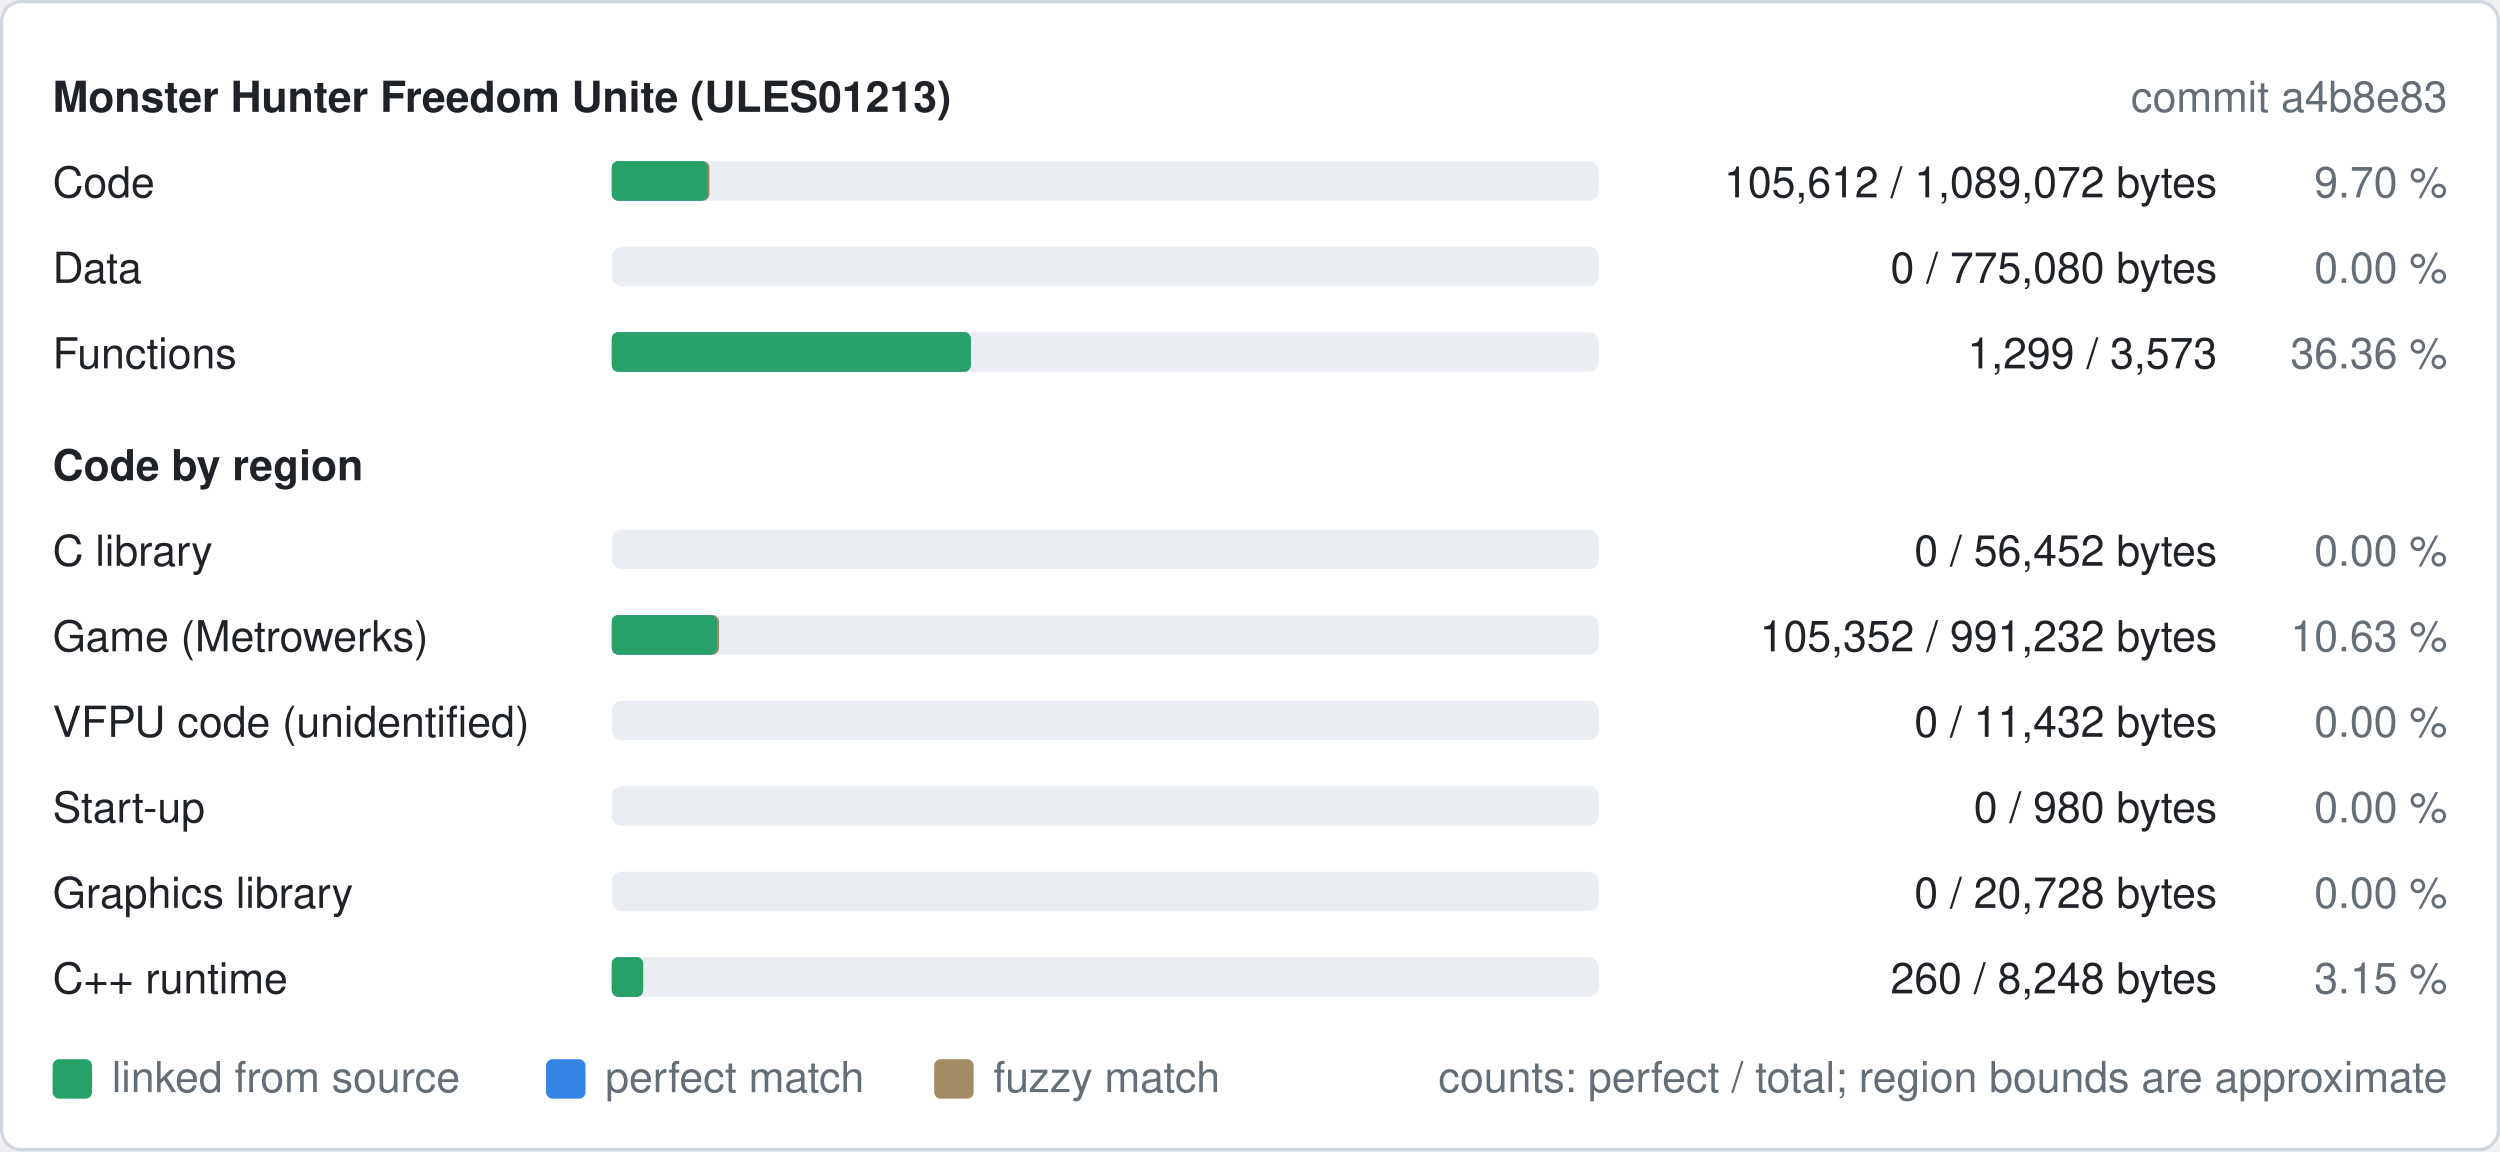
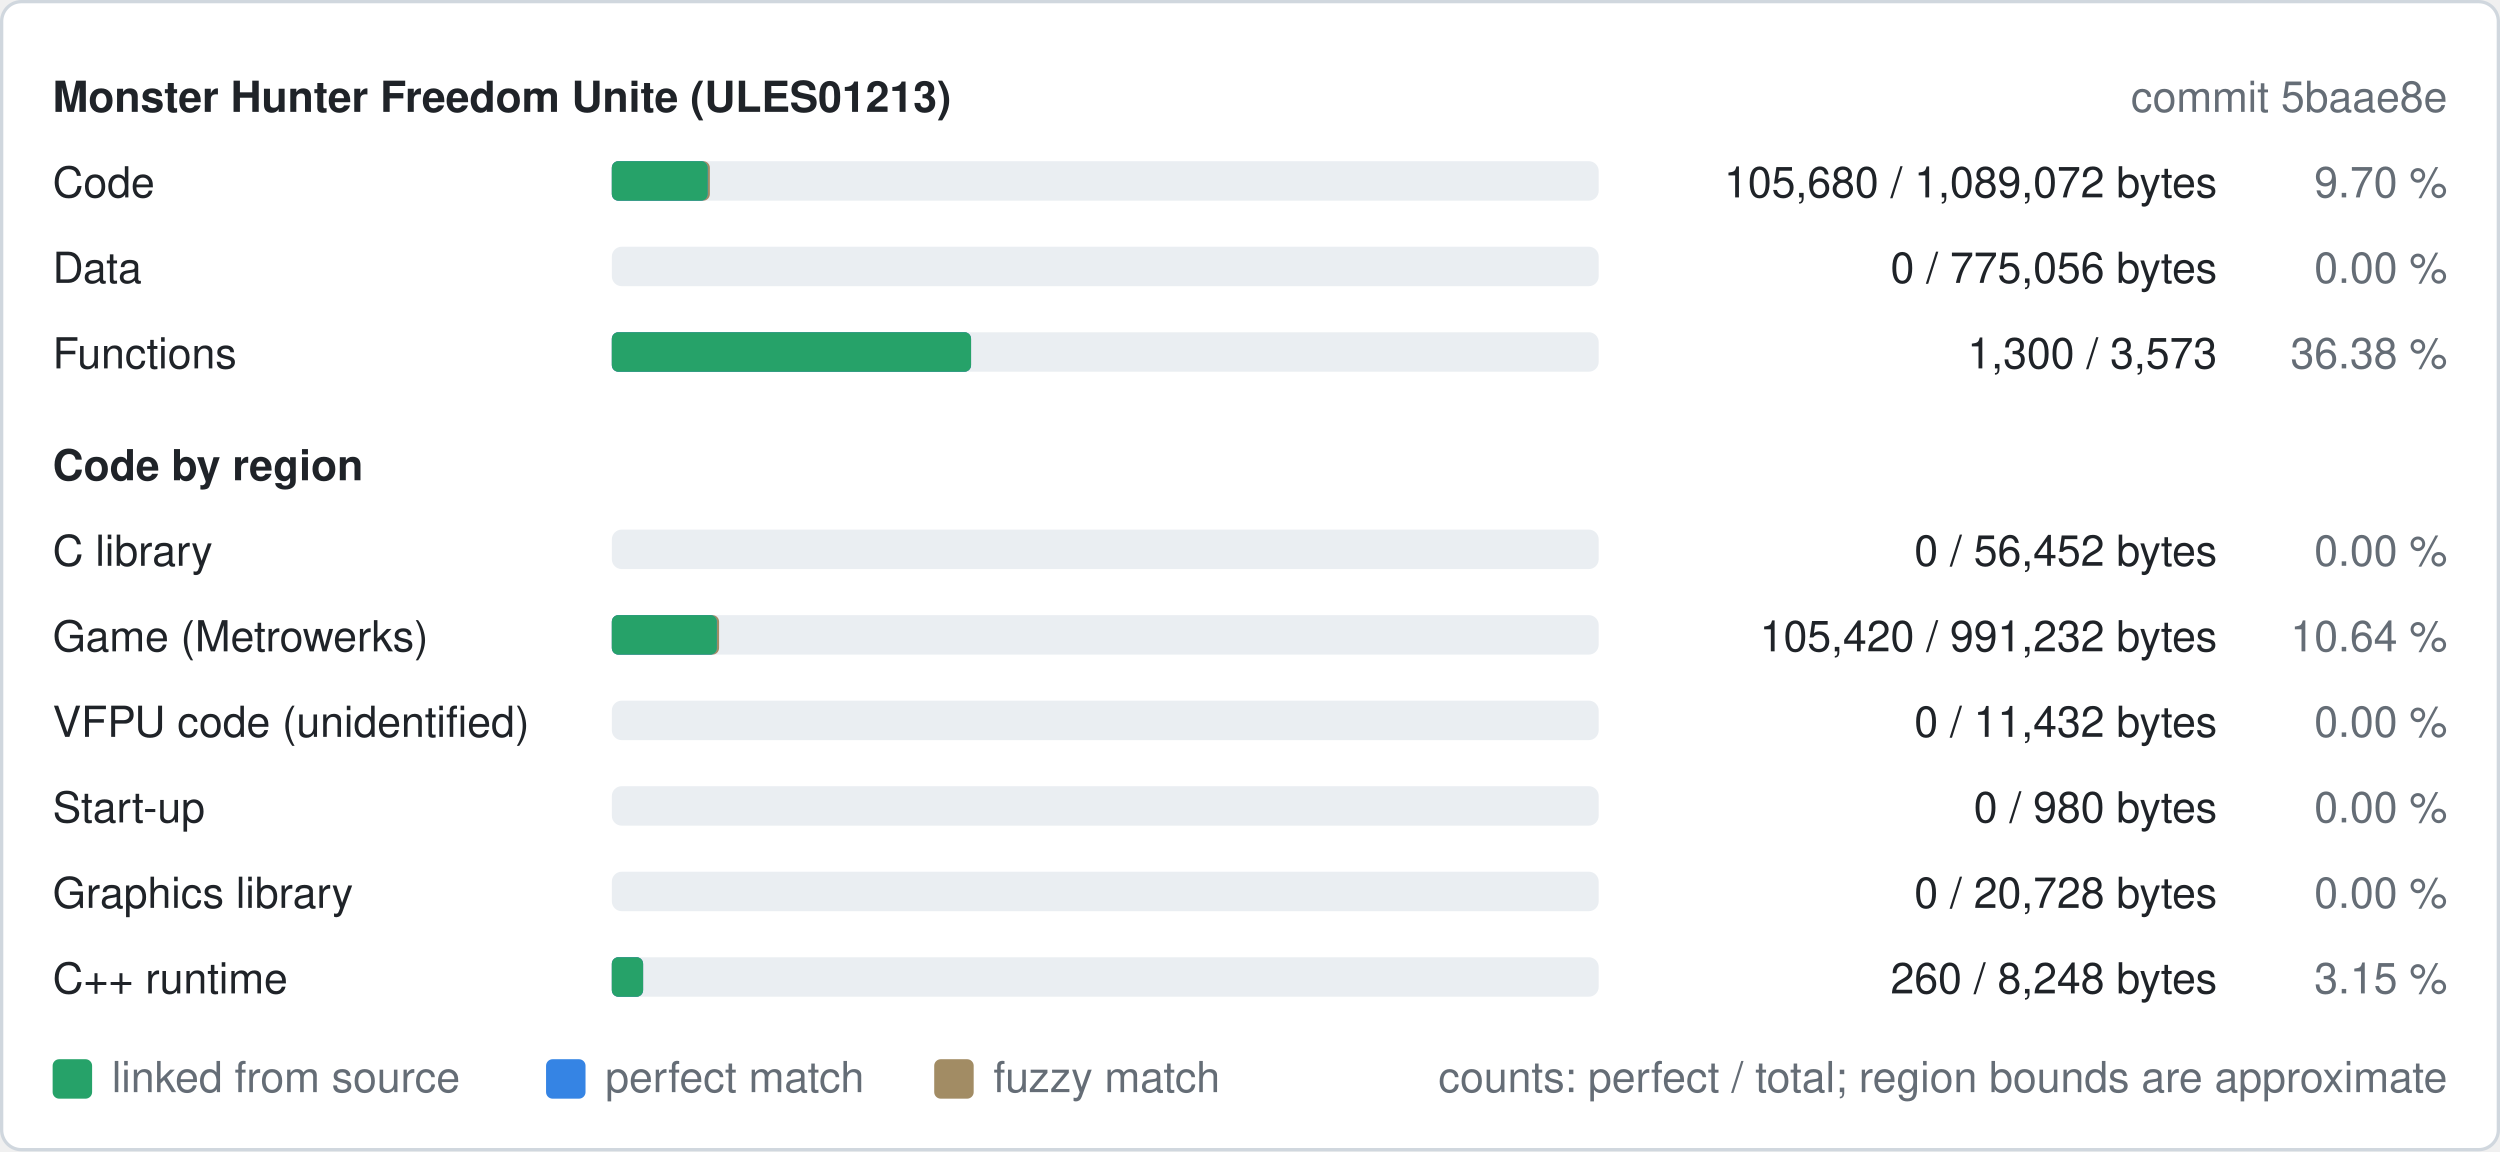
<svg xmlns="http://www.w3.org/2000/svg" width="760" height="350" viewBox="0 0 760 350" role="img" aria-label="Decompilation progress of ULES01213">
  <style>
text{font-family:-apple-system,BlinkMacSystemFont,"Segoe UI",Helvetica,Arial,sans-serif;font-size:13px}
.b{font-weight:600}
.bg{fill:#ffffff;stroke:#d0d7de}.t{fill:#1f2328}.m{fill:#656d76}.track{fill:#eaeef2}.fuzzy{fill:#a28c64}.perfect{fill:#3584e4}.linked{fill:#26a269}
@media (prefers-color-scheme: dark){.bg{fill:#0d1117;stroke:#30363d}.t{fill:#e6edf3}.m{fill:#8d96a0}.track{fill:#21262d}.fuzzy{fill:#a28c64}.perfect{fill:#3584e4}.linked{fill:#2ec27e}}
</style>
  <rect class="bg" x="0.5" y="0.5" width="759" height="349" rx="6" />
  <text class="t b" x="16" y="34">Monster Hunter Freedom Unite (ULES01213)</text>
-   <text class="m" x="744" y="34" text-anchor="end">commit a4b8e83</text>
+   <text class="m" x="744" y="34" text-anchor="end">commit 5baae8e</text>
  <text class="t" x="16" y="60">Code</text>
  <rect class="track" x="186" y="49" width="300" height="12" rx="3" />
-   <rect class="fuzzy" x="186" y="49" width="29.7" height="12" rx="2" />
+   <rect class="fuzzy" x="186" y="49" width="29.8" height="12" rx="2" />
  <rect class="perfect" x="186" y="49" width="29.1" height="12" rx="2" />
  <rect class="linked" x="186" y="49" width="29.1" height="12" rx="2" />
-   <text class="t" x="674" y="60" text-anchor="end">105,612 / 1,089,072 bytes</text>
+   <text class="t" x="674" y="60" text-anchor="end">105,680 / 1,089,072 bytes</text>
  <text class="m" x="744" y="60" text-anchor="end">9.70 %</text>
  <text class="t" x="16" y="86">Data</text>
  <rect class="track" x="186" y="75" width="300" height="12" rx="3" />
-   <text class="t" x="674" y="86" text-anchor="end">0 / 775,080 bytes</text>
+   <text class="t" x="674" y="86" text-anchor="end">0 / 775,056 bytes</text>
  <text class="m" x="744" y="86" text-anchor="end">0.00 %</text>
  <text class="t" x="16" y="112">Functions</text>
  <rect class="track" x="186" y="101" width="300" height="12" rx="3" />
-   <rect class="fuzzy" x="186" y="101" width="109.1" height="12" rx="2" />
-   <rect class="perfect" x="186" y="101" width="109.1" height="12" rx="2" />
-   <rect class="linked" x="186" y="101" width="109.1" height="12" rx="2" />
-   <text class="t" x="674" y="112" text-anchor="end">1,299 / 3,573</text>
-   <text class="m" x="744" y="112" text-anchor="end">36.36 %</text>
+   <rect class="fuzzy" x="186" y="101" width="109.2" height="12" rx="2" />
+   <rect class="perfect" x="186" y="101" width="109.2" height="12" rx="2" />
+   <rect class="linked" x="186" y="101" width="109.2" height="12" rx="2" />
+   <text class="t" x="674" y="112" text-anchor="end">1,300 / 3,573</text>
+   <text class="m" x="744" y="112" text-anchor="end">36.38 %</text>
  <text class="t b" x="16" y="146">Code by region</text>
  <text class="t" x="16" y="172">C library</text>
  <rect class="track" x="186" y="161" width="300" height="12" rx="3" />
  <text class="t" x="674" y="172" text-anchor="end">0 / 56,452 bytes</text>
  <text class="m" x="744" y="172" text-anchor="end">0.00 %</text>
  <text class="t" x="16" y="198">Game (Metrowerks)</text>
  <rect class="track" x="186" y="187" width="300" height="12" rx="3" />
  <rect class="fuzzy" x="186" y="187" width="32.6" height="12" rx="2" />
  <rect class="perfect" x="186" y="187" width="31.9" height="12" rx="2" />
  <rect class="linked" x="186" y="187" width="31.9" height="12" rx="2" />
-   <text class="t" x="674" y="198" text-anchor="end">105,352 / 991,232 bytes</text>
-   <text class="m" x="744" y="198" text-anchor="end">10.63 %</text>
+   <text class="t" x="674" y="198" text-anchor="end">105,420 / 991,232 bytes</text>
+   <text class="m" x="744" y="198" text-anchor="end">10.64 %</text>
  <text class="t" x="16" y="224">VFPU code (unidentified)</text>
  <rect class="track" x="186" y="213" width="300" height="12" rx="3" />
  <text class="t" x="674" y="224" text-anchor="end">0 / 11,432 bytes</text>
  <text class="m" x="744" y="224" text-anchor="end">0.00 %</text>
  <text class="t" x="16" y="250">Start-up</text>
  <rect class="track" x="186" y="239" width="300" height="12" rx="3" />
  <text class="t" x="674" y="250" text-anchor="end">0 / 980 bytes</text>
  <text class="m" x="744" y="250" text-anchor="end">0.00 %</text>
  <text class="t" x="16" y="276">Graphics library</text>
  <rect class="track" x="186" y="265" width="300" height="12" rx="3" />
  <text class="t" x="674" y="276" text-anchor="end">0 / 20,728 bytes</text>
  <text class="m" x="744" y="276" text-anchor="end">0.00 %</text>
  <text class="t" x="16" y="302">C++ runtime</text>
  <rect class="track" x="186" y="291" width="300" height="12" rx="3" />
  <rect class="fuzzy" x="186" y="291" width="9.5" height="12" rx="2" />
  <rect class="perfect" x="186" y="291" width="9.5" height="12" rx="2" />
  <rect class="linked" x="186" y="291" width="9.5" height="12" rx="2" />
  <text class="t" x="674" y="302" text-anchor="end">260 / 8,248 bytes</text>
  <text class="m" x="744" y="302" text-anchor="end">3.15 %</text>
  <rect class="linked" x="16" y="322" width="12" height="12" rx="2" />
  <text class="m" x="34" y="332">linked from source</text>
  <rect class="perfect" x="166" y="322" width="12" height="12" rx="2" />
  <text class="m" x="184" y="332">perfect match</text>
  <rect class="fuzzy" x="284" y="322" width="12" height="12" rx="2" />
  <text class="m" x="302" y="332">fuzzy match</text>
  <text class="m" x="744" y="332" text-anchor="end">counts: perfect / total; region bounds are approximate</text>
</svg>
